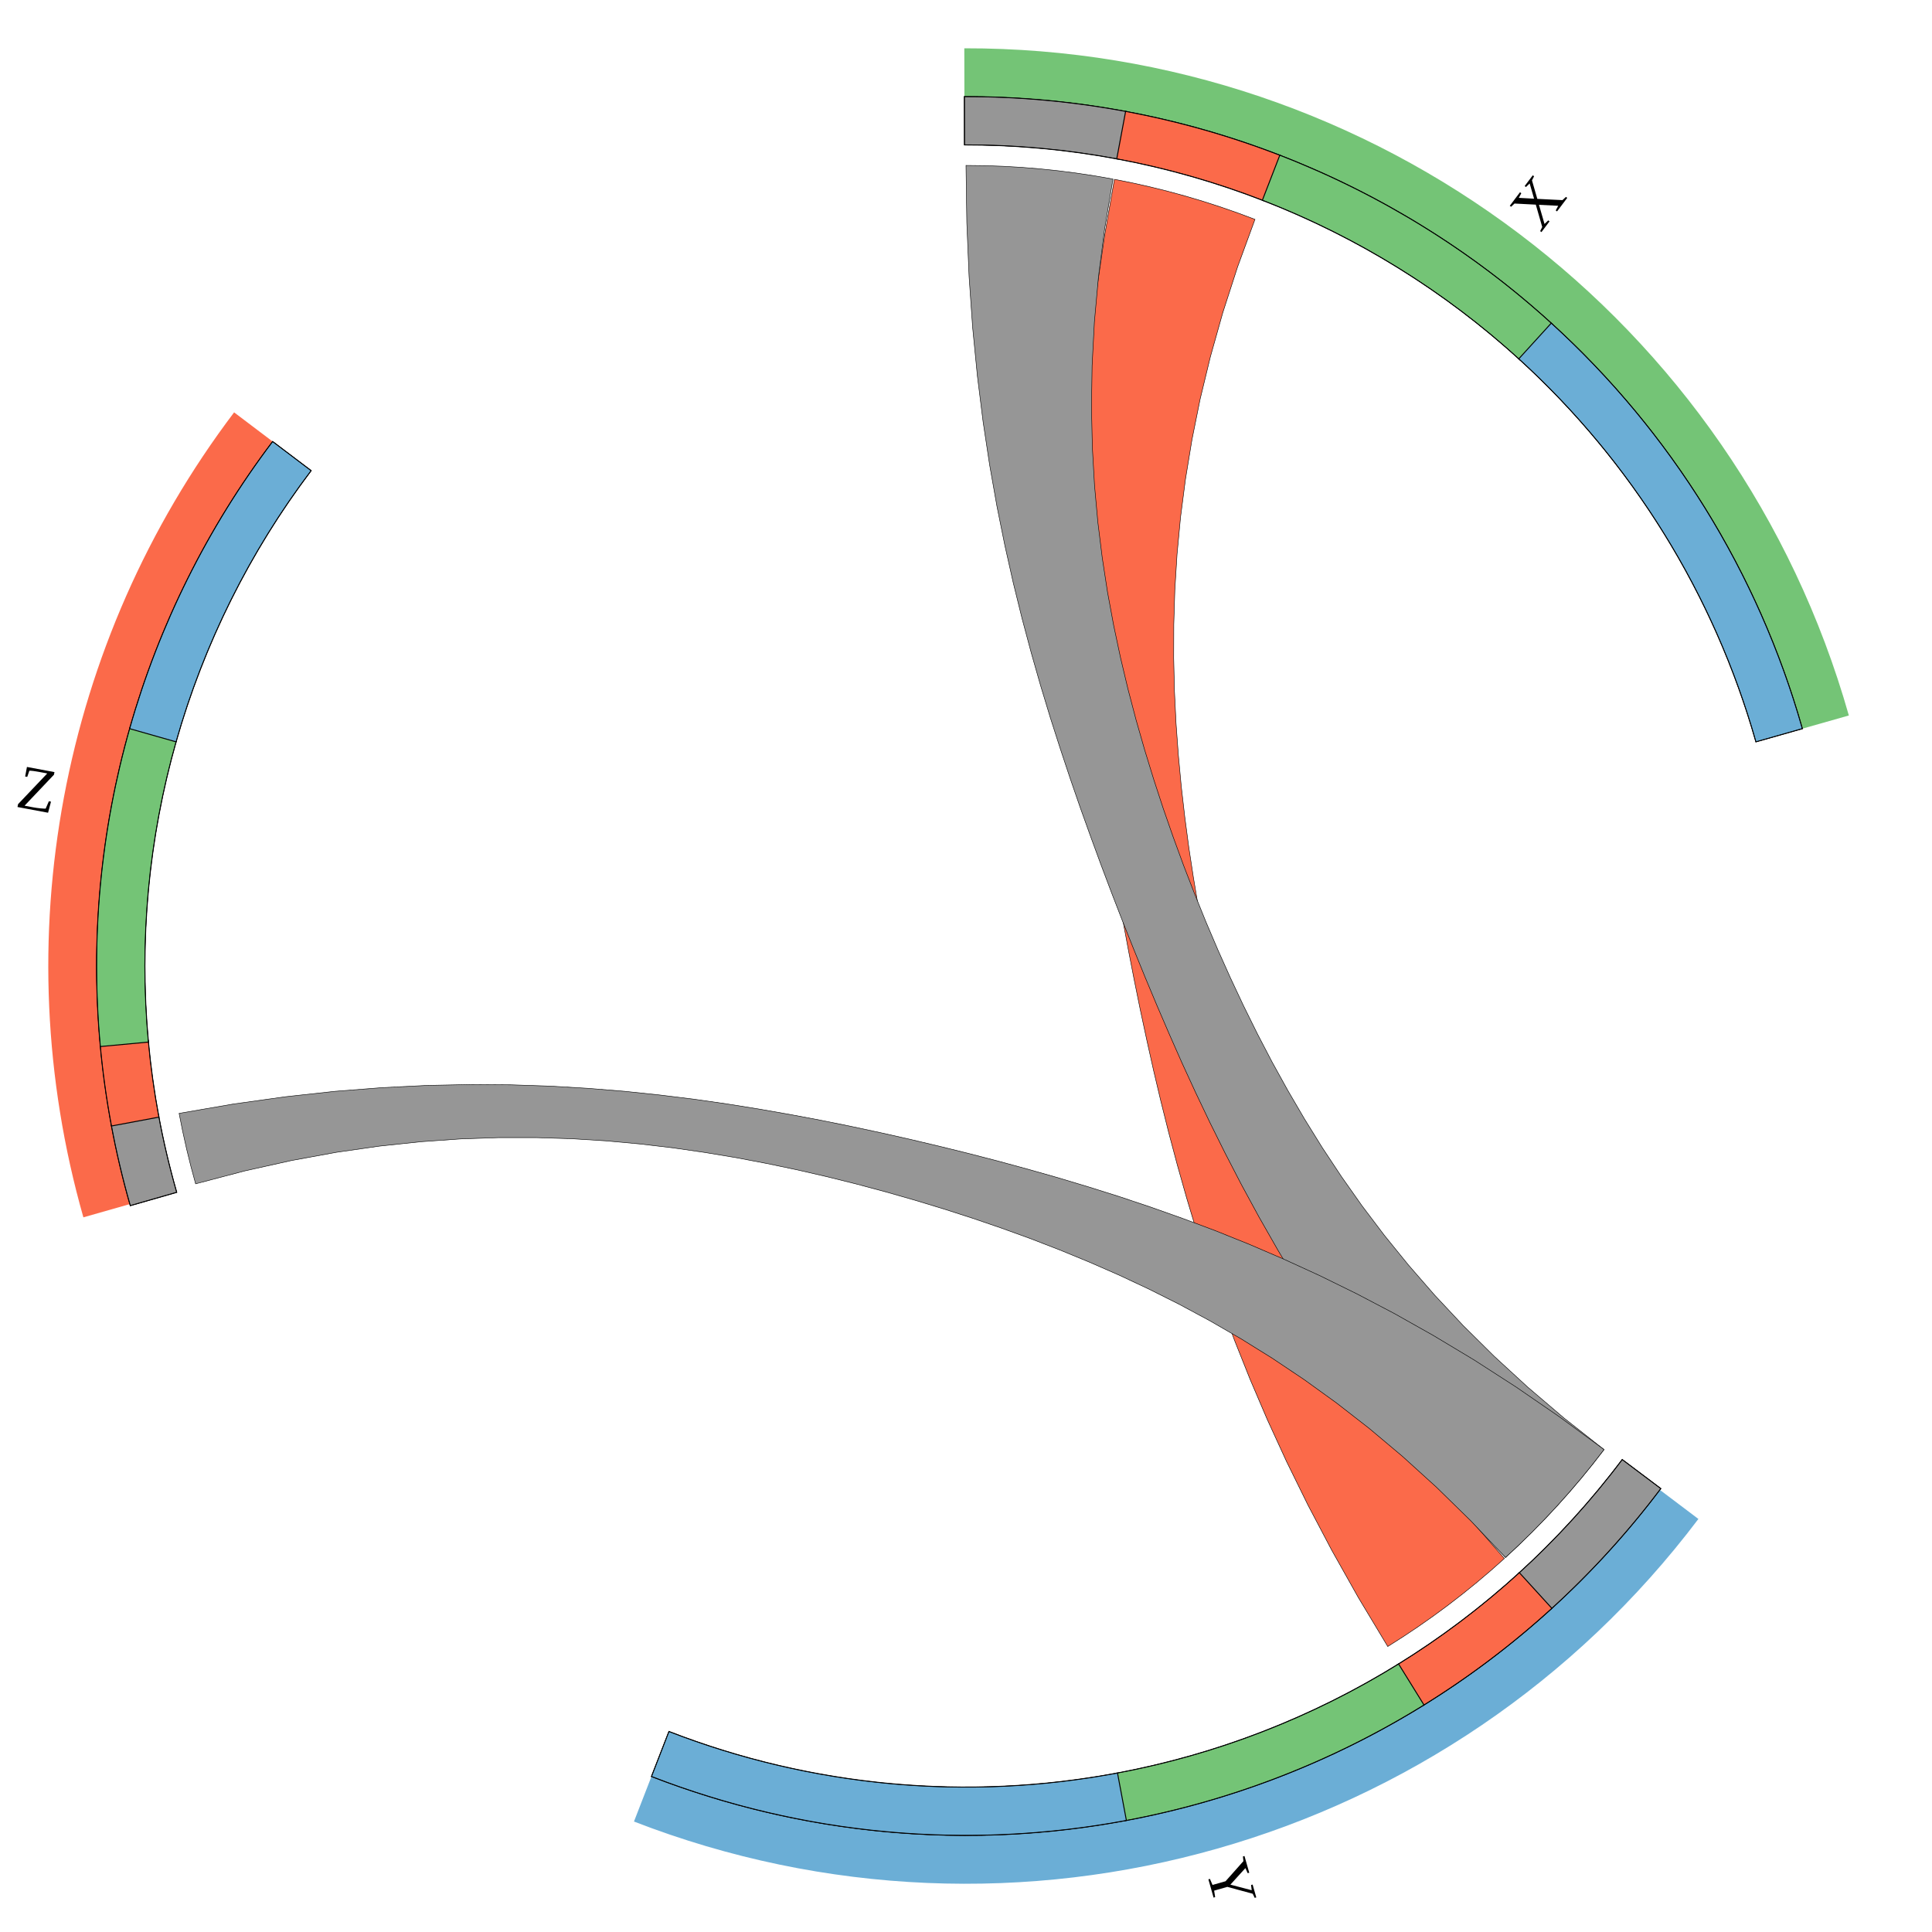
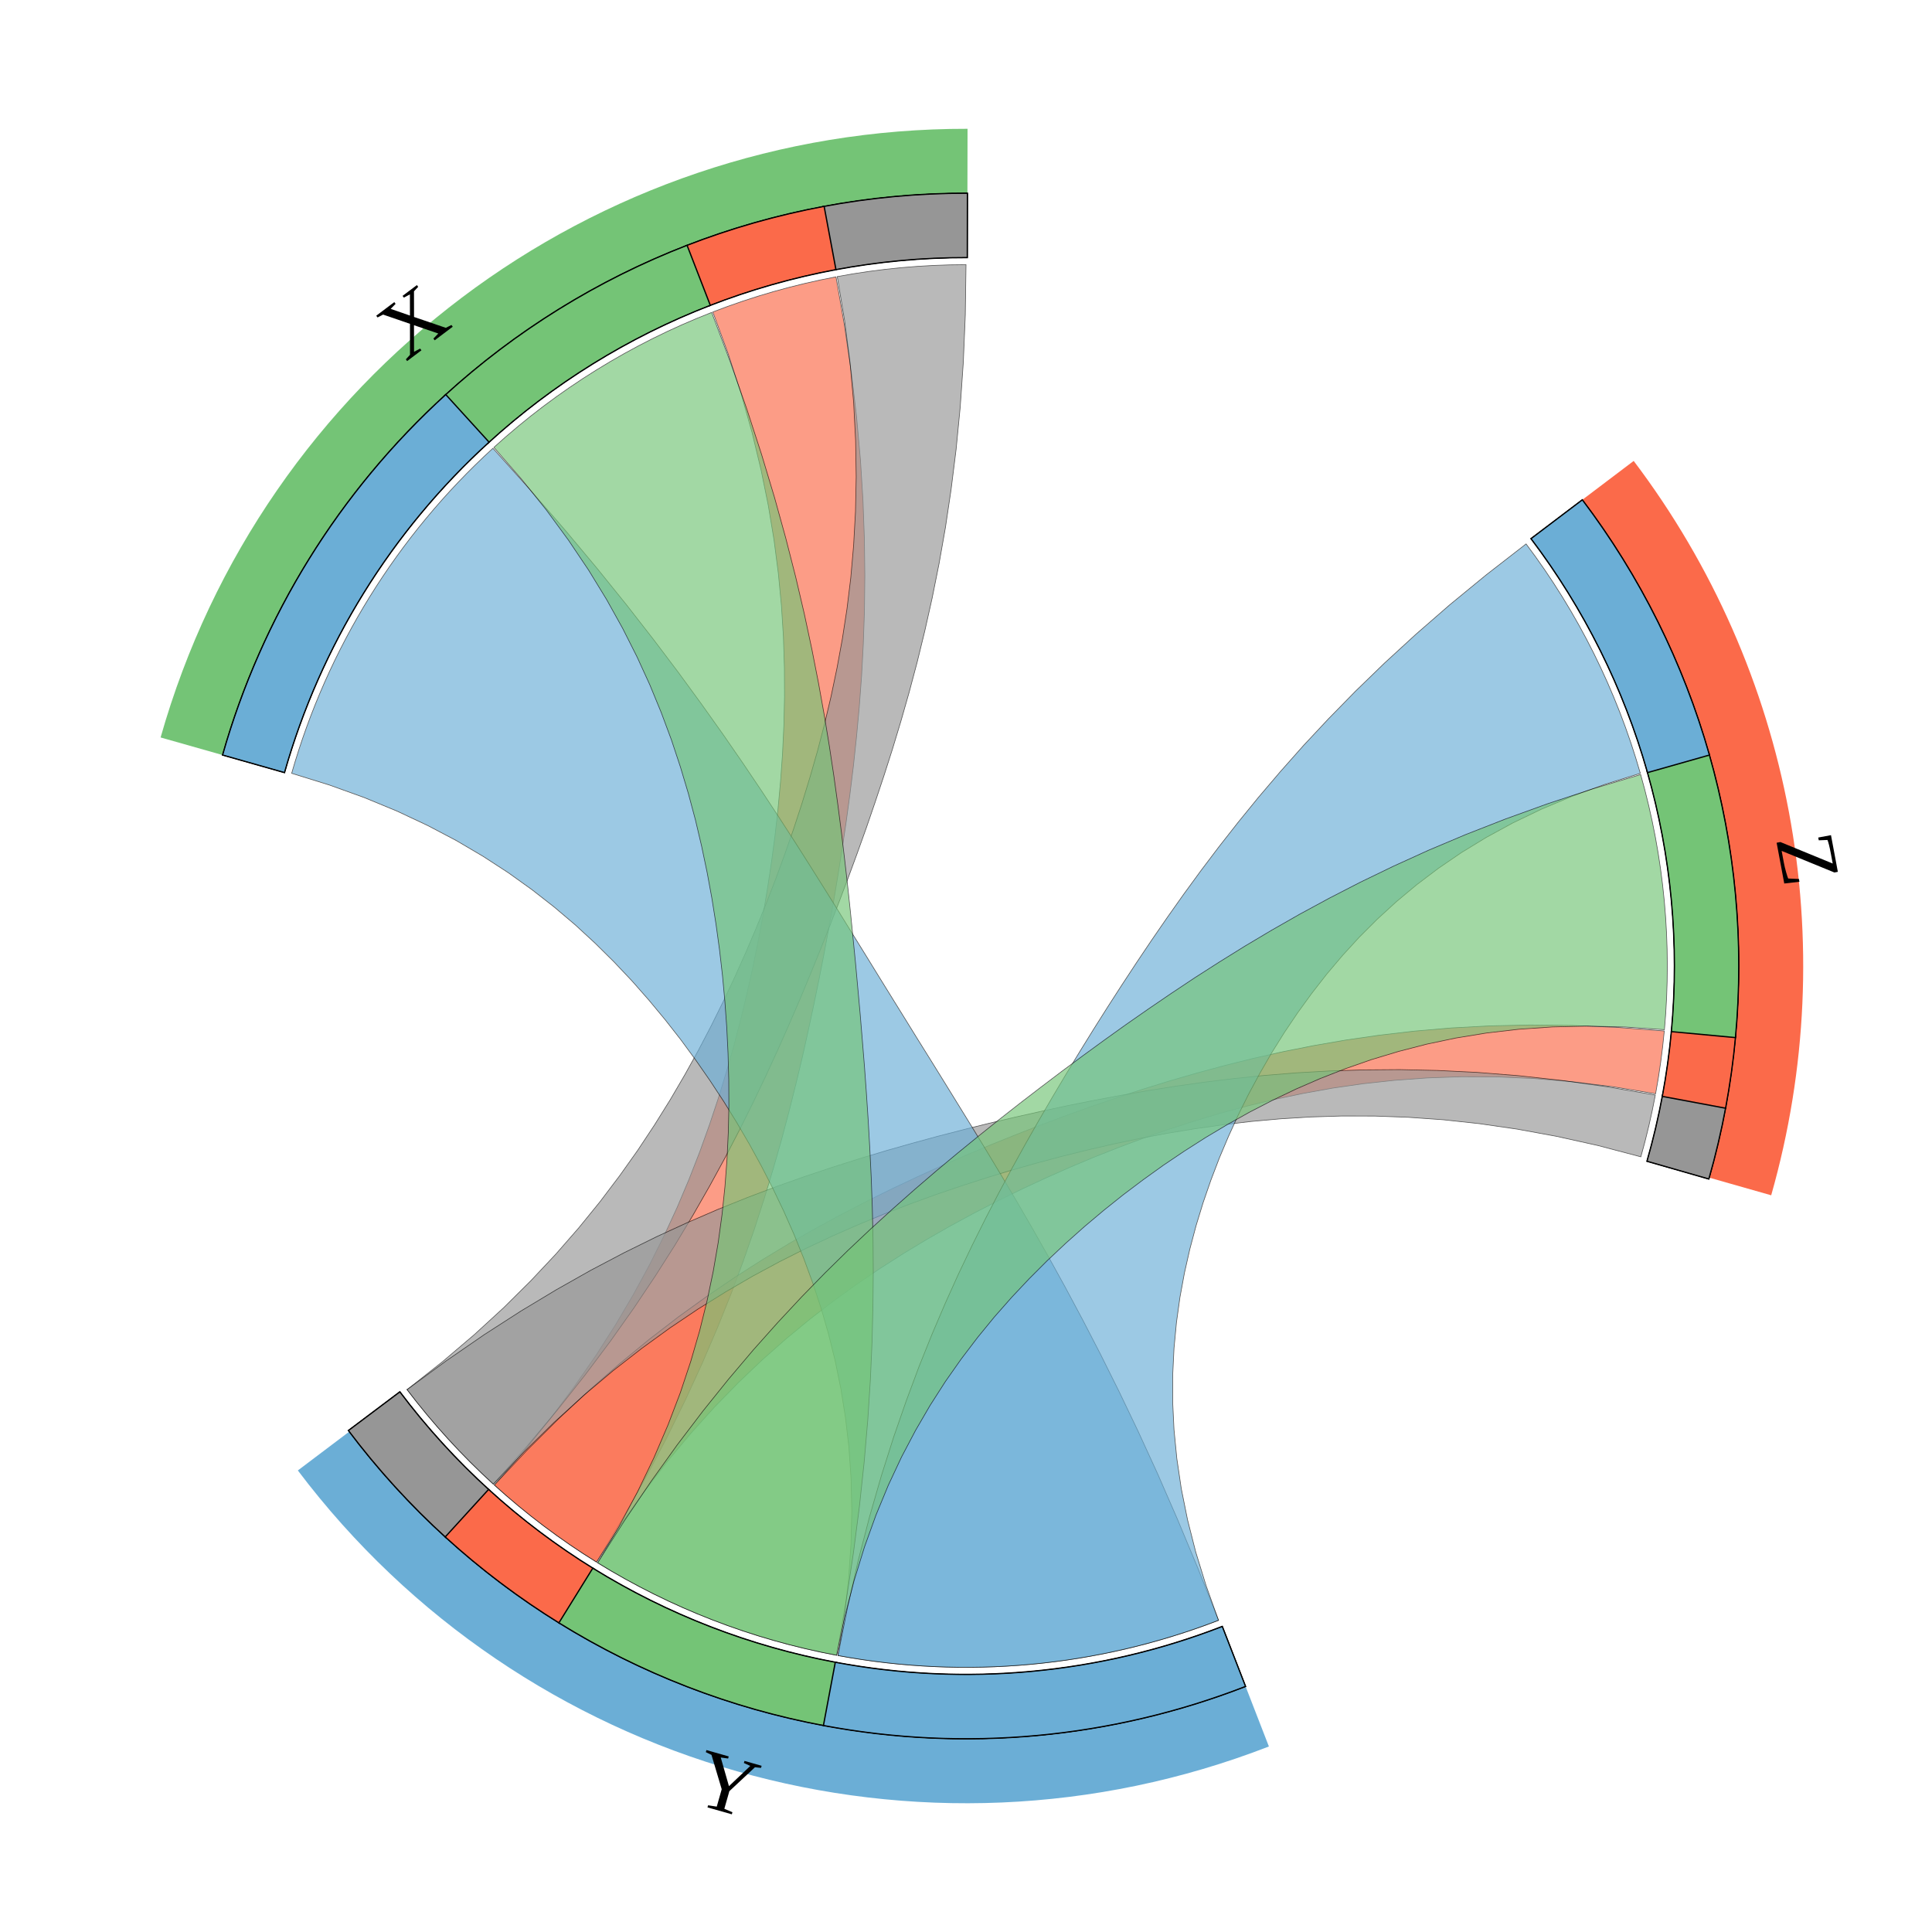
- <svg xmlns="http://www.w3.org/2000/svg" width="4000px" height="4000px" version="1.1">
+ <svg xmlns="http://www.w3.org/2000/svg" width="3000px" height="3000px" version="1.1">
  <g id="ideograms">
    <g id="highlight0">
-       <path d="M 1996.677,200.003 A1800.000,1800.000 0.000 0,1 3731.633,1508.629 L 3827.835,1481.331 A1900.000,1900.000 0.000 0,0 1996.492,100.003 Z " style="stroke: none;   fill: rgb(116,196,118); " />
+       <path d="M 345.578,1172.419 A1200.000,1200.000 0.000 0,1 1502.216,300.002 L 1502.400,200.002 A1300.000,1300.000 0.000 0,0 249.376,1145.121 Z " style="stroke: none;   fill: rgb(116,196,118); " />
    </g>
-     <path d="M 1996.861,300.003 A1700.000,1700.000 0.000 0,1 3635.432,1535.927 L 3731.633,1508.629 A1800.000,1800.000 0.000 0,0 1996.677,200.003 Z " style="stroke-width: 1.0; stroke: rgb(0,0,0);  fill: rgb(253,141,60); " />
-     <path d="M 1996.861,300.003 A1700.000,1700.000 0.000 0,1 2315.187,329.474 L 2333.727,231.208 A1800.000,1800.000 0.000 0,0 1996.677,200.003 Z " style="stroke-width: 2.0; stroke: rgb(0,0,0);  fill: rgb(150,150,150); " />
-     <path d="M 2312.102,328.895 A1700.000,1700.000 0.000 0,1 2616.520,415.733 L 2652.786,322.541 A1800.000,1800.000 0.000 0,0 2330.461,230.595 Z " style="stroke-width: 2.0; stroke: rgb(0,0,0);  fill: rgb(251,106,74); " />
-     <path d="M 2613.594,414.597 A1700.000,1700.000 0.000 0,1 3146.783,745.054 L 3214.241,671.234 A1800.000,1800.000 0.000 0,0 2649.688,321.338 Z " style="stroke-width: 2.0; stroke: rgb(0,0,0);  fill: rgb(116,196,118); " />
-     <path d="M 3144.464,742.939 A1700.000,1700.000 0.000 0,1 3635.432,1535.927 L 3731.633,1508.629 A1800.000,1800.000 0.000 0,0 3211.785,668.994 Z " style="stroke-width: 2.0; stroke: rgb(0,0,0);  fill: rgb(107,174,214); " />
+     <path d="M 441.780,1199.718 A1100.000,1100.000 0.000 0,1 1502.031,400.002 L 1502.216,300.002 A1200.000,1200.000 0.000 0,0 345.578,1172.419 Z " style="stroke-width: 1.0; stroke: rgb(0,0,0);  fill: rgb(253,141,60); " />
+     <text x="704.9" y="505.9" style="fill: rgb(0,0,0); font-size: 130.0px; text-anchor: end" transform="rotate(-37.0,704.9,505.9)">X</text>
+     <path d="M 1296.056,419.071 A1100.000,1100.000 0.000 0,1 1502.031,400.002 L 1502.216,300.002 A1200.000,1200.000 0.000 0,0 1277.515,320.805 Z " style="stroke-width: 2.0; stroke: rgb(0,0,0);  fill: rgb(150,150,150); " />
+     <path d="M 1101.075,474.886 A1100.000,1100.000 0.000 0,1 1298.052,418.697 L 1279.693,320.396 A1200.000,1200.000 0.000 0,0 1064.809,381.694 Z " style="stroke-width: 2.0; stroke: rgb(0,0,0);  fill: rgb(251,106,74); " />
+     <path d="M 757.964,687.976 A1100.000,1100.000 0.000 0,1 1102.968,474.151 L 1066.875,380.892 A1200.000,1200.000 0.000 0,0 690.506,614.156 Z " style="stroke-width: 2.0; stroke: rgb(0,0,0);  fill: rgb(116,196,118); " />
+     <path d="M 441.780,1199.718 A1100.000,1100.000 0.000 0,1 759.465,686.607 L 692.143,612.663 A1200.000,1200.000 0.000 0,0 345.578,1172.419 Z " style="stroke-width: 2.0; stroke: rgb(0,0,0);  fill: rgb(107,174,214); " />
    <g id="highlight0">
</g>
-     <path d="M 1996.861,300.003 A1700.000,1700.000 0.000 0,1 3635.432,1535.927 L 3731.633,1508.629 A1800.000,1800.000 0.000 0,0 1996.677,200.003 Z " style="stroke-width: 1.0; stroke: rgb(0,0,0);  fill: none; " />
+     <path d="M 441.780,1199.718 A1100.000,1100.000 0.000 0,1 1502.031,400.002 L 1502.216,300.002 A1200.000,1200.000 0.000 0,0 345.578,1172.419 Z " style="stroke-width: 1.0; stroke: rgb(0,0,0);  fill: none; " />
    <g id="highlight0">
-       <path d="M 3436.549,3084.586 A1800.000,1800.000 0.000 0,1 1348.762,3678.061 L 1312.583,3771.287 A1900.000,1900.000 0.000 0,0 3516.357,3144.841 Z " style="stroke: none;   fill: rgb(107,174,214); " />
+       <path d="M 1934.158,2618.708 A1200.000,1200.000 0.000 0,1 542.301,2223.058 L 462.493,2283.312 A1300.000,1300.000 0.000 0,0 1970.338,2711.933 Z " style="stroke: none;   fill: rgb(107,174,214); " />
    </g>
-     <path d="M 3358.630,3021.825 A1700.000,1700.000 0.000 0,1 1384.942,3584.836 L 1348.762,3678.061 A1800.000,1800.000 0.000 0,0 3438.549,3081.932 Z " style="stroke-width: 1.0; stroke: rgb(0,0,0);  fill: rgb(251,106,74); " />
-     <path d="M 3358.630,3021.825 A1700.000,1700.000 0.000 0,1 3143.303,3258.117 L 3210.556,3332.124 A1800.000,1800.000 0.000 0,0 3438.549,3081.932 Z " style="stroke-width: 2.0; stroke: rgb(0,0,0);  fill: rgb(150,150,150); " />
-     <path d="M 3145.624,3256.004 A1700.000,1700.000 0.000 0,1 2892.893,3446.631 L 2945.416,3531.727 A1800.000,1800.000 0.000 0,0 3213.013,3329.887 Z " style="stroke-width: 2.0; stroke: rgb(0,0,0);  fill: rgb(251,106,74); " />
-     <path d="M 2895.563,3444.980 A1700.000,1700.000 0.000 0,1 2310.559,3671.393 L 2328.827,3769.710 A1800.000,1800.000 0.000 0,0 2948.243,3529.979 Z " style="stroke-width: 2.0; stroke: rgb(0,0,0);  fill: rgb(116,196,118); " />
-     <path d="M 2313.645,3670.816 A1700.000,1700.000 0.000 0,1 1384.942,3584.836 L 1348.762,3678.061 A1800.000,1800.000 0.000 0,0 2332.094,3769.100 Z " style="stroke-width: 2.0; stroke: rgb(0,0,0);  fill: rgb(107,174,214); " />
+     <path d="M 1897.978,2525.482 A1100.000,1100.000 0.000 0,1 620.887,2161.181 L 540.967,2221.288 A1200.000,1200.000 0.000 0,0 1934.158,2618.708 Z " style="stroke-width: 1.0; stroke: rgb(0,0,0);  fill: rgb(251,106,74); " />
+     <text x="1162.5" y="2824.7" style="fill: rgb(0,0,0); font-size: 130.0px; text-anchor: end" transform="rotate(375.9,1162.5,2824.7)">Y</text>
+     <path d="M 760.216,2314.076 A1100.000,1100.000 0.000 0,1 620.887,2161.181 L 540.967,2221.288 A1200.000,1200.000 0.000 0,0 692.963,2388.083 Z " style="stroke-width: 2.0; stroke: rgb(0,0,0);  fill: rgb(150,150,150); " />
+     <path d="M 922.246,2436.056 A1100.000,1100.000 0.000 0,1 758.714,2312.709 L 691.324,2386.591 A1200.000,1200.000 0.000 0,0 869.723,2521.151 Z " style="stroke-width: 2.0; stroke: rgb(0,0,0);  fill: rgb(251,106,74); " />
+     <path d="M 1299.050,2581.489 A1100.000,1100.000 0.000 0,1 920.518,2434.987 L 867.838,2519.986 A1200.000,1200.000 0.000 0,0 1280.782,2679.807 Z " style="stroke-width: 2.0; stroke: rgb(0,0,0);  fill: rgb(116,196,118); " />
+     <path d="M 1897.978,2525.482 A1100.000,1100.000 0.000 0,1 1297.054,2581.116 L 1278.604,2679.400 A1200.000,1200.000 0.000 0,0 1934.158,2618.708 Z " style="stroke-width: 2.0; stroke: rgb(0,0,0);  fill: rgb(107,174,214); " />
    <g id="highlight0">
</g>
-     <path d="M 3358.630,3021.825 A1700.000,1700.000 0.000 0,1 1384.942,3584.836 L 1348.762,3678.061 A1800.000,1800.000 0.000 0,0 3438.549,3081.932 Z " style="stroke-width: 1.0; stroke: rgb(0,0,0);  fill: none; " />
+     <path d="M 1897.978,2525.482 A1100.000,1100.000 0.000 0,1 620.887,2161.181 L 540.967,2221.288 A1200.000,1200.000 0.000 0,0 1934.158,2618.708 Z " style="stroke-width: 1.0; stroke: rgb(0,0,0);  fill: none; " />
    <g id="highlight0">
-       <path d="M 268.821,2492.969 A1800.000,1800.000 0.000 0,1 564.453,914.088 L 484.700,853.759 A1900.000,1900.000 0.000 0,0 172.644,2520.357 Z " style="stroke: none;   fill: rgb(251,106,74); " />
+       <path d="M 2457.031,776.059 A1200.000,1200.000 0.000 0,1 2654.119,1828.646 L 2750.296,1856.033 A1300.000,1300.000 0.000 0,0 2536.784,715.730 Z " style="stroke: none;   fill: rgb(251,106,74); " />
    </g>
-     <path d="M 365.860,2468.600 A1700.000,1700.000 0.000 0,1 644.206,974.416 L 564.453,914.088 A1800.000,1800.000 0.000 0,0 269.734,2496.165 Z " style="stroke-width: 1.0; stroke: rgb(0,0,0);  fill: rgb(107,174,214); " />
-     <path d="M 365.860,2468.600 A1700.000,1700.000 0.000 0,1 328.464,2309.788 L 230.139,2328.010 A1800.000,1800.000 0.000 0,0 269.734,2496.165 Z " style="stroke-width: 2.0; stroke: rgb(0,0,0);  fill: rgb(150,150,150); " />
-     <path d="M 329.039,2312.873 A1700.000,1700.000 0.000 0,1 307.024,2154.374 L 207.437,2163.455 A1800.000,1800.000 0.000 0,0 230.747,2331.278 Z " style="stroke-width: 2.0; stroke: rgb(0,0,0);  fill: rgb(251,106,74); " />
-     <path d="M 307.312,2157.500 A1700.000,1700.000 0.000 0,1 365.428,1532.909 L 269.277,1505.433 A1800.000,1800.000 0.000 0,0 207.742,2166.764 Z " style="stroke-width: 2.0; stroke: rgb(0,0,0);  fill: rgb(116,196,118); " />
-     <path d="M 364.568,1535.927 A1700.000,1700.000 0.000 0,1 644.206,974.416 L 564.453,914.088 A1800.000,1800.000 0.000 0,0 268.367,1508.629 Z " style="stroke-width: 2.0; stroke: rgb(0,0,0);  fill: rgb(107,174,214); " />
+     <path d="M 2377.279,836.387 A1100.000,1100.000 0.000 0,1 2557.385,1803.212 L 2653.511,1830.777 A1200.000,1200.000 0.000 0,0 2457.031,776.059 Z " style="stroke-width: 1.0; stroke: rgb(0,0,0);  fill: rgb(107,174,214); " />
+     <text x="2757.6" y="1302.5" style="fill: rgb(0,0,0); font-size: 130.0px; text-anchor: start" transform="rotate(439.4,2757.6,1302.5)">Z</text>
+     <path d="M 2581.582,1700.451 A1100.000,1100.000 0.000 0,1 2557.385,1803.212 L 2653.511,1830.777 A1200.000,1200.000 0.000 0,0 2679.908,1718.674 Z " style="stroke-width: 2.0; stroke: rgb(0,0,0);  fill: rgb(150,150,150); " />
+     <path d="M 2595.455,1599.889 A1100.000,1100.000 0.000 0,1 2581.210,1702.447 L 2679.502,1720.852 A1200.000,1200.000 0.000 0,0 2695.042,1608.970 Z " style="stroke-width: 2.0; stroke: rgb(0,0,0);  fill: rgb(251,106,74); " />
+     <path d="M 2557.664,1197.764 A1100.000,1100.000 0.000 0,1 2595.269,1601.912 L 2694.839,1611.176 A1200.000,1200.000 0.000 0,0 2653.816,1170.288 Z " style="stroke-width: 2.0; stroke: rgb(0,0,0);  fill: rgb(116,196,118); " />
+     <path d="M 2377.279,836.387 A1100.000,1100.000 0.000 0,1 2558.220,1199.718 L 2654.422,1172.419 A1200.000,1200.000 0.000 0,0 2457.031,776.059 Z " style="stroke-width: 2.0; stroke: rgb(0,0,0);  fill: rgb(107,174,214); " />
    <g id="highlight0">
</g>
-     <path d="M 365.860,2468.600 A1700.000,1700.000 0.000 0,1 644.206,974.416 L 564.453,914.088 A1800.000,1800.000 0.000 0,0 269.734,2496.165 Z " style="stroke-width: 1.0; stroke: rgb(0,0,0);  fill: none; " />
+     <path d="M 2377.279,836.387 A1100.000,1100.000 0.000 0,1 2557.385,1803.212 L 2653.511,1830.777 A1200.000,1200.000 0.000 0,0 2457.031,776.059 Z " style="stroke-width: 1.0; stroke: rgb(0,0,0);  fill: none; " />
  </g>
  <g id="segdup2">
-     <path d="M 2307.307,371.237 A 1657.500,1657.500 0.00 0,1 2598.3,454.2 L 2598.3,454.2 2562.2,552.8 2531.6,647.5 2506.0,738.5 2484.8,826.1 2467.8,910.5 2454.4,992.0 2444.2,1070.7 2437.0,1147.0 2432.4,1220.9 2430.2,1292.8 2430.0,1362.9 2431.6,1431.2 2434.9,1498.1 2439.7,1563.7 2445.7,1628.2 2453.0,1691.7 2461.3,1754.5 2470.8,1816.7 2481.2,1878.5 2492.7,1940.1 2505.2,2001.5 2518.8,2062.9 2533.6,2124.5 2549.7,2186.4 2567.3,2248.7 2586.5,2311.6 2607.5,2375.2 2630.6,2439.6 2656.0,2504.8 2683.9,2571.1 2714.9,2638.4 2749.0,2707.0 2786.8,2776.8 2828.7,2848.0 2875.0,2920.6 2926.3,2994.7 2983.0,3070.4 3045.6,3147.7 3114.7,3226.7  A 1657.500,1657.500 0.00 0,1 2873.2,3408.9 L 2873.2,3408.9 2812.2,3307.4 2757.4,3209.9 2708.0,3116.1 2663.7,3026.0 2623.9,2939.3 2588.2,2855.8 2556.1,2775.4 2527.3,2697.8 2501.4,2622.8 2477.9,2550.3 2456.7,2479.9 2437.4,2411.5 2419.7,2344.9 2403.4,2279.8 2388.3,2216.0 2374.3,2153.3 2361.0,2091.4 2348.5,2030.0 2336.6,1968.9 2325.2,1907.8 2314.3,1846.6 2303.9,1784.8 2294.0,1722.2 2284.5,1658.6 2275.6,1593.7 2267.3,1527.1 2259.9,1458.6 2253.3,1387.8 2247.7,1314.6 2243.5,1238.4 2240.7,1159.1 2239.6,1076.4 2240.6,989.8 2243.8,899.0 2249.7,803.8 2258.6,703.8 2270.9,598.6 2287.0,487.8 2307.3,371.2  Z" style="stroke-width: 1.0;  stroke: rgb(0,0,0); fill: rgb(251,106,74);" />
+     <path d="M 1298.095,429.881 A 1089.000,1089.000 0.00 0,0 1106.9,484.4 L 1106.9,484.4 1130.7,549.3 1150.9,611.7 1167.8,671.6 1181.7,729.2 1193.0,784.7 1201.9,838.3 1208.6,890.1 1213.4,940.2 1216.5,988.8 1218.0,1036.1 1218.2,1082.0 1217.2,1126.9 1215.1,1170.8 1212.0,1213.9 1208.1,1256.2 1203.4,1297.9 1197.9,1339.1 1191.7,1379.9 1184.9,1420.4 1177.4,1460.8 1169.2,1501.0 1160.2,1541.3 1150.5,1581.7 1139.9,1622.3 1128.3,1663.2 1115.7,1704.5 1101.8,1746.2 1086.6,1788.5 1069.9,1831.3 1051.5,1874.8 1031.1,1919.0 1008.6,1964.1 983.6,2010.0 956.1,2056.7 925.5,2104.5 891.7,2153.2 854.4,2203.0 813.1,2253.9 767.6,2305.9  A 1089.000,1089.000 0.00 0,0 926.3,2425.6 L 926.3,2425.6 966.4,2358.8 1002.6,2294.7 1035.1,2233.0 1064.3,2173.7 1090.5,2116.7 1114.0,2061.8 1135.2,2009.0 1154.2,1958.0 1171.3,1908.7 1186.7,1861.1 1200.7,1814.9 1213.5,1770.0 1225.1,1726.3 1235.8,1683.6 1245.8,1641.8 1255.0,1600.6 1263.7,1560.0 1272.0,1519.7 1279.8,1479.7 1287.2,1439.7 1294.4,1399.5 1301.2,1359.0 1307.7,1317.9 1313.9,1276.2 1319.7,1233.6 1325.1,1189.9 1329.9,1144.9 1334.2,1098.5 1337.8,1050.3 1340.5,1000.3 1342.3,948.2 1342.9,893.8 1342.2,836.9 1340.0,777.2 1336.1,714.6 1330.2,648.8 1322.1,579.5 1311.5,506.7 1298.1,429.9  Z" style="stroke-width: 1.0;  stroke: rgb(0,0,0); fill: rgb(251,106,74); opacity: 0.667;" />
+     <path d="M 767.614,2305.935 A 1089.000,1089.000 0.00 0,0 926.3,2425.6 L 926.3,2425.6 962.7,2369.4 999.4,2317.5 1036.1,2269.5 1073.0,2225.3 1109.9,2184.4 1146.8,2146.6 1183.7,2111.5 1220.5,2079.0 1257.2,2048.7 1293.9,2020.5 1330.5,1994.1 1367.1,1969.3 1403.6,1946.0 1440.1,1924.0 1476.5,1903.2 1513.1,1883.4 1549.7,1864.6 1586.4,1846.6 1623.4,1829.4 1660.6,1812.9 1698.2,1797.1 1736.3,1782.0 1774.8,1767.6 1814.0,1753.9 1854.0,1741.0 1894.8,1728.8 1936.6,1717.4 1979.5,1707.1 2023.7,1697.8 2069.3,1689.6 2116.4,1682.8 2165.2,1677.5 2216.0,1673.8 2268.8,1671.9 2323.9,1672.1 2381.4,1674.7 2441.6,1679.7 2504.6,1687.5 2570.8,1698.4  A 1089.000,1089.000 0.00 0,0 2584.3,1600.9 L 2584.3,1600.9 2511.1,1595.3 2441.7,1592.3 2375.8,1591.6 2313.1,1593.0 2253.5,1596.2 2196.6,1601.1 2142.3,1607.4 2090.3,1614.9 2040.5,1623.5 1992.6,1633.0 1946.4,1643.4 1901.8,1654.5 1858.5,1666.2 1816.4,1678.4 1775.2,1691.1 1735.0,1704.3 1695.4,1717.8 1656.3,1731.8 1617.7,1746.3 1579.3,1761.2 1541.0,1776.6 1502.7,1792.6 1464.3,1809.3 1425.7,1826.8 1386.8,1845.1 1347.5,1864.5 1307.6,1885.1 1267.2,1907.0 1226.1,1930.5 1184.3,1955.8 1141.7,1983.0 1098.3,2012.5 1053.9,2044.5 1008.7,2079.3 962.5,2117.2 915.3,2158.4 867.1,2203.4 817.9,2252.4 767.6,2305.9  Z" style="stroke-width: 1.0;  stroke: rgb(0,0,0); fill: rgb(251,106,74); opacity: 0.667;" />
  </g>
  <g id="segdup1">
-     <path d="M 2000.000,342.500 A 1657.500,1657.500 0.00 0,1 2304.3,370.7 L 2304.3,370.7 2287.0,474.2 2274.3,572.9 2265.8,667.0 2261.1,757.0 2259.8,843.1 2261.6,925.7 2266.1,1005.0 2273.0,1081.2 2282.1,1154.8 2293.0,1225.9 2305.7,1294.7 2319.9,1361.6 2335.4,1426.8 2352.1,1490.4 2369.9,1552.6 2388.7,1613.8 2408.4,1674.0 2429.1,1733.4 2450.7,1792.3 2473.3,1850.6 2496.8,1908.7 2521.5,1966.6 2547.4,2024.4 2574.6,2082.3 2603.3,2140.4 2633.7,2198.7 2666.1,2257.3 2700.6,2316.3 2737.5,2375.8 2777.2,2435.8 2819.9,2496.4 2866.1,2557.5 2916.1,2619.1 2970.3,2681.4 3029.2,2744.3 3093.2,2807.7 3162.8,2871.7 3238.5,2936.2 3321.0,3001.2  A 1657.500,1657.500 0.00 0,1 3117.0,3224.6 L 3117.0,3224.6 3038.4,3136.0 2966.5,3050.2 2900.8,2967.1 2840.6,2886.6 2785.5,2808.6 2735.1,2733.1 2688.7,2659.9 2646.1,2588.9 2606.8,2520.0 2570.4,2453.0 2536.6,2387.7 2505.0,2324.1 2475.3,2261.8 2447.3,2200.9 2420.8,2140.9 2395.4,2081.9 2370.9,2023.4 2347.3,1965.4 2324.3,1907.6 2301.9,1849.7 2279.9,1791.5 2258.3,1732.7 2236.9,1673.1 2215.9,1612.3 2195.2,1550.1 2174.7,1486.2 2154.7,1420.3 2135.2,1352.0 2116.2,1281.0 2097.9,1206.9 2080.5,1129.5 2064.1,1048.3 2049.0,963.0 2035.4,873.2 2023.6,778.5 2013.8,678.5 2006.4,572.8 2001.7,460.9 2000.0,342.5  Z" style="stroke-width: 1.0;  stroke: rgb(0,0,0); fill: rgb(150,150,150);" />
-     <path d="M 3320.976,3001.164 A 1657.500,1657.500 0.00 0,1 3117.0,3224.6 L 3117.0,3224.6 3044.8,3148.4 2973.7,3078.8 2903.7,3015.3 2834.7,2957.3 2766.7,2904.4 2699.8,2856.1 2633.8,2811.9 2568.8,2771.5 2504.6,2734.4 2441.2,2700.3 2378.6,2668.9 2316.7,2639.9 2255.4,2613.1 2194.6,2588.1 2134.2,2564.7 2074.0,2542.9 2014.1,2522.4 1954.2,2503.1 1894.2,2484.9 1834.0,2467.7 1773.5,2451.5 1712.4,2436.3 1650.7,2422.1 1588.1,2409.0 1524.5,2396.9 1459.6,2386.1 1393.3,2376.5 1325.4,2368.5 1255.7,2362.1 1183.9,2357.6 1109.8,2355.3 1033.2,2355.3 953.9,2358.0 871.5,2363.8 785.9,2372.9 696.7,2385.7 603.7,2402.7 506.6,2424.3 405.0,2451.0  A 1657.500,1657.500 0.00 0,1 370.8,2305.1 L 370.8,2305.1 484.0,2285.6 591.7,2270.6 694.1,2259.4 791.7,2251.8 884.7,2247.2 973.5,2245.4 1058.4,2246.0 1139.8,2248.7 1217.8,2253.3 1293.0,2259.4 1365.4,2267.0 1435.6,2275.6 1503.6,2285.3 1569.8,2295.9 1634.5,2307.2 1698.0,2319.1 1760.4,2331.7 1822.1,2344.9 1883.2,2358.6 1944.1,2373.0 2005.0,2388.0 2066.1,2403.8 2127.5,2420.5 2189.6,2438.1 2252.6,2457.0 2316.5,2477.1 2381.7,2498.9 2448.3,2522.5 2516.5,2548.1 2586.4,2576.2 2658.3,2607.1 2732.3,2641.0 2808.5,2678.4 2887.2,2719.7 2968.3,2765.4 3052.2,2815.8 3138.8,2871.6 3228.4,2933.2 3321.0,3001.2  Z" style="stroke-width: 1.0;  stroke: rgb(0,0,0); fill: rgb(150,150,150);" />
+     <path d="M 1500.000,411.000 A 1089.000,1089.000 0.00 0,0 1300.1,429.5 L 1300.1,429.5 1311.5,497.7 1319.9,562.7 1325.5,624.6 1328.6,683.9 1329.5,740.5 1328.4,794.8 1325.5,847.0 1321.1,897.1 1315.2,945.5 1308.0,992.2 1299.7,1037.4 1290.5,1081.3 1280.4,1124.1 1269.5,1165.9 1257.8,1206.7 1245.5,1246.9 1232.6,1286.4 1219.0,1325.3 1204.9,1363.9 1190.1,1402.2 1174.6,1440.3 1158.4,1478.3 1141.4,1516.2 1123.5,1554.2 1104.7,1592.2 1084.7,1630.5 1063.4,1668.9 1040.7,1707.7 1016.4,1746.7 990.3,1786.1 962.1,1825.8 931.7,1866.0 898.8,1906.5 863.1,1947.4 824.3,1988.7 782.2,2030.5 736.3,2072.6 686.4,2115.0 632.1,2157.8  A 1089.000,1089.000 0.00 0,0 766.1,2304.6 L 766.1,2304.6 817.9,2246.2 865.2,2189.8 908.5,2135.1 948.1,2082.2 984.4,2030.9 1017.6,1981.3 1048.2,1933.2 1076.2,1886.6 1102.1,1841.3 1126.1,1797.3 1148.3,1754.5 1169.1,1712.7 1188.6,1671.9 1207.0,1631.9 1224.5,1592.6 1241.2,1553.9 1257.2,1515.5 1272.7,1477.5 1287.8,1439.6 1302.5,1401.6 1316.9,1363.5 1331.1,1324.9 1345.1,1285.8 1358.8,1245.9 1372.4,1205.1 1385.8,1163.2 1398.9,1119.9 1411.7,1075.0 1424.1,1028.4 1436.0,979.7 1447.4,928.8 1458.1,875.5 1468.0,819.4 1476.8,760.3 1484.6,698.0 1491.0,632.2 1495.8,562.6 1498.9,489.0 1500.0,411.0  Z" style="stroke-width: 1.0;  stroke: rgb(0,0,0); fill: rgb(150,150,150); opacity: 0.667;" />
+     <path d="M 632.101,2157.778 A 1089.000,1089.000 0.00 0,0 766.1,2304.6 L 766.1,2304.6 813.7,2254.4 860.5,2208.5 906.5,2166.7 951.9,2128.5 996.6,2093.7 1040.6,2061.8 1083.9,2032.7 1126.7,2006.1 1168.8,1981.6 1210.4,1959.2 1251.5,1938.5 1292.1,1919.5 1332.4,1901.8 1372.3,1885.3 1411.9,1870.0 1451.3,1855.6 1490.6,1842.2 1529.9,1829.5 1569.2,1817.5 1608.7,1806.3 1648.4,1795.7 1688.5,1785.7 1729.0,1776.4 1770.1,1767.8 1811.8,1759.9 1854.4,1752.9 1897.9,1746.7 1942.5,1741.4 1988.3,1737.3 2035.5,1734.4 2084.1,1732.9 2134.5,1733.0 2186.7,1734.9 2240.8,1738.7 2297.2,1744.8 2355.9,1753.3 2417.1,1764.5 2481.1,1778.7 2547.9,1796.3  A 1089.000,1089.000 0.00 0,0 2570.4,1700.4 L 2570.4,1700.4 2495.8,1687.6 2425.0,1677.7 2357.6,1670.3 2293.4,1665.2 2232.2,1662.2 2173.8,1660.9 2118.0,1661.3 2064.5,1663.0 2013.2,1665.9 1963.8,1669.9 1916.2,1674.8 1870.2,1680.4 1825.5,1686.7 1782.0,1693.6 1739.6,1701.0 1698.0,1708.8 1657.0,1717.0 1616.6,1725.7 1576.5,1734.7 1536.5,1744.1 1496.6,1754.0 1456.6,1764.3 1416.3,1775.3 1375.5,1786.9 1334.3,1799.3 1292.3,1812.6 1249.5,1826.9 1205.8,1842.4 1161.1,1859.3 1115.1,1877.8 1067.9,1898.2 1019.3,1920.5 969.2,1945.2 917.5,1972.4 864.2,2002.5 809.0,2035.7 752.0,2072.4 693.1,2113.0 632.1,2157.8  Z" style="stroke-width: 1.0;  stroke: rgb(0,0,0); fill: rgb(150,150,150); opacity: 0.667;" />
  </g>
-   <g id="plot0">
-     <g id="plot0-axis">
- </g>
-     <text x="2494.3" y="3864.6" style="fill: rgb(0,0,0); font-size: 130.0px; text-anchor: start" transform="rotate(74.1,2494.3,3864.6)">Y</text>
-     <text x="3189.7" y="482.8" style="fill: rgb(0,0,0); font-size: 130.0px; text-anchor: start" transform="rotate(307.0,3189.7,482.8)">X</text>
-     <text x="108.2" y="1684.3" style="fill: rgb(0,0,0); font-size: 130.0px; text-anchor: end" transform="rotate(10.6,108.2,1684.3)">Z</text>
+   <g id="segdup4">
+     <path d="M 765.384,696.096 A 1089.000,1089.000 0.00 0,0 452.9,1200.8 L 452.9,1200.8 511.3,1218.9 565.7,1238.5 616.5,1259.5 664.0,1281.8 708.5,1305.2 750.1,1329.7 789.2,1355.1 825.9,1381.4 860.5,1408.4 893.2,1436.1 924.0,1464.5 953.3,1493.5 981.2,1523.0 1007.6,1553.0 1032.9,1583.5 1057.1,1614.4 1080.2,1645.9 1102.4,1677.8 1123.7,1710.2 1144.1,1743.2 1163.6,1776.6 1182.3,1810.7 1200.1,1845.4 1217.1,1880.9 1233.1,1917.1 1248.1,1954.2 1262.1,1992.3 1275.0,2031.4 1286.6,2071.7 1296.9,2113.3 1305.7,2156.3 1312.8,2200.9 1318.2,2247.2 1321.5,2295.4 1322.7,2345.6 1321.4,2398.0 1317.6,2452.9 1310.9,2510.4 1301.1,2570.7  A 1089.000,1089.000 0.00 0,0 1892.1,2516.0 L 1892.1,2516.0 1859.9,2434.7 1828.3,2359.0 1797.4,2288.2 1767.1,2222.2 1737.6,2160.6 1708.9,2103.0 1681.0,2049.1 1654.0,1998.6 1627.8,1951.1 1602.5,1906.4 1578.0,1864.2 1554.2,1824.1 1531.2,1785.9 1508.9,1749.3 1487.2,1714.1 1466.1,1679.9 1445.4,1646.5 1425.0,1613.8 1404.9,1581.3 1384.8,1548.9 1364.7,1516.4 1344.5,1483.6 1323.8,1450.2 1302.7,1416.0 1280.8,1380.9 1258.0,1344.6 1234.1,1307.0 1208.8,1267.9 1181.9,1227.1 1153.2,1184.5 1122.4,1139.9 1089.2,1093.2 1053.4,1044.2 1014.6,992.8 972.6,938.9 927.0,882.4 877.5,823.2 823.7,761.1 765.4,696.1  Z" style="stroke-width: 1.0;  stroke: rgb(0,0,0); fill: rgb(107,174,214); opacity: 0.667;" />
+     <path d="M 1301.060,2570.674 A 1089.000,1089.000 0.00 0,0 1892.1,2516.0 L 1892.1,2516.0 1872.7,2461.9 1856.7,2409.9 1844.0,2359.9 1834.3,2311.7 1827.4,2265.1 1823.0,2220.2 1820.9,2176.6 1821.0,2134.4 1823.0,2093.4 1826.8,2053.4 1832.2,2014.5 1839.2,1976.5 1847.6,1939.4 1857.3,1903.0 1868.2,1867.4 1880.3,1832.4 1893.4,1798.1 1907.7,1764.3 1922.9,1731.0 1939.2,1698.3 1956.6,1666.1 1974.9,1634.4 1994.4,1603.2 2015.1,1572.5 2037.0,1542.3 2060.1,1512.7 2084.7,1483.6 2110.8,1455.1 2138.6,1427.3 2168.2,1400.2 2199.7,1373.9 2233.4,1348.4 2269.4,1323.8 2307.9,1300.3 2349.2,1277.8 2393.5,1256.5 2441.1,1236.5 2492.2,1217.9 2547.1,1200.8  A 1089.000,1089.000 0.00 0,0 2369.7,844.6 L 2369.7,844.6 2308.1,892.4 2251.2,939.1 2198.6,984.9 2149.9,1029.6 2104.9,1073.2 2063.1,1115.9 2024.2,1157.5 1988.1,1198.2 1954.3,1237.9 1922.7,1276.7 1892.9,1314.7 1864.8,1351.9 1838.1,1388.5 1812.7,1424.4 1788.3,1459.8 1764.8,1494.8 1742.0,1529.5 1719.7,1564.1 1697.9,1598.6 1676.5,1633.2 1655.3,1668.1 1634.3,1703.4 1613.4,1739.3 1592.5,1776.0 1571.7,1813.6 1550.9,1852.4 1530.1,1892.6 1509.3,1934.3 1488.5,1977.9 1467.9,2023.5 1447.4,2071.4 1427.1,2121.9 1407.2,2175.3 1387.6,2231.7 1368.6,2291.5 1350.3,2355.0 1332.8,2422.5 1316.4,2494.3 1301.1,2570.7  Z" style="stroke-width: 1.0;  stroke: rgb(0,0,0); fill: rgb(107,174,214); opacity: 0.667;" />
+   </g>
+   <g id="segdup3">
+     <path d="M 1105.064,485.137 A 1089.000,1089.000 0.00 0,0 766.9,694.7 L 766.9,694.7 809.6,743.7 848.2,791.7 882.8,838.9 914.0,885.3 941.9,930.9 966.9,975.8 989.2,1020.0 1009.1,1063.5 1026.8,1106.5 1042.6,1148.9 1056.5,1190.8 1068.9,1232.2 1079.9,1273.3 1089.5,1314.1 1098.0,1354.6 1105.4,1394.8 1111.8,1434.9 1117.3,1475.0 1121.9,1515.0 1125.6,1555.0 1128.5,1595.2 1130.5,1635.6 1131.6,1676.2 1131.8,1717.1 1130.9,1758.5 1128.9,1800.3 1125.7,1842.7 1121.2,1885.7 1115.2,1929.5 1107.5,1974.1 1098.0,2019.6 1086.5,2066.0 1072.7,2113.6 1056.5,2162.3 1037.4,2212.3 1015.4,2263.6 990.0,2316.4 961.0,2370.7 928.0,2426.7  A 1089.000,1089.000 0.00 0,0 1299.1,2570.3 L 1299.1,2570.3 1313.4,2489.0 1325.1,2412.0 1334.5,2339.1 1341.9,2270.1 1347.5,2204.7 1351.5,2142.7 1354.1,2083.8 1355.5,2027.8 1356.0,1974.5 1355.6,1923.5 1354.5,1874.8 1352.8,1828.0 1350.6,1782.9 1348.1,1739.3 1345.3,1697.0 1342.3,1655.6 1339.0,1615.1 1335.7,1575.1 1332.1,1535.5 1328.5,1496.0 1324.6,1456.5 1320.6,1416.6 1316.3,1376.1 1311.6,1335.0 1306.6,1292.8 1301.0,1249.5 1294.8,1204.8 1287.8,1158.5 1279.9,1110.4 1270.9,1060.3 1260.6,1007.9 1248.9,953.1 1235.5,895.8 1220.1,835.5 1202.6,772.3 1182.6,705.8 1159.9,635.9 1134.1,562.4 1105.1,485.1  Z" style="stroke-width: 1.0;  stroke: rgb(0,0,0); fill: rgb(116,196,118); opacity: 0.667;" />
+     <path d="M 928.023,2426.695 A 1089.000,1089.000 0.00 0,0 1299.1,2570.3 L 1299.1,2570.3 1311.7,2510.5 1326.2,2454.5 1342.4,2402.0 1360.2,2352.6 1379.4,2306.2 1399.9,2262.4 1421.6,2221.2 1444.3,2182.2 1468.0,2145.2 1492.6,2110.2 1518.0,2076.8 1544.1,2044.9 1570.9,2014.5 1598.4,1985.3 1626.4,1957.3 1655.0,1930.4 1684.2,1904.4 1713.9,1879.4 1744.2,1855.2 1775.1,1831.9 1806.6,1809.3 1838.8,1787.6 1871.7,1766.6 1905.5,1746.4 1940.0,1727.1 1975.6,1708.7 2012.2,1691.2 2049.9,1674.8 2089.0,1659.5 2129.4,1645.4 2171.5,1632.7 2215.2,1621.4 2260.8,1611.8 2308.5,1604.0 2358.4,1598.2 2410.7,1594.6 2465.7,1593.3 2523.6,1594.7 2584.5,1598.9  A 1089.000,1089.000 0.00 0,0 2547.6,1202.7 L 2547.6,1202.7 2473.0,1225.0 2403.0,1248.1 2337.5,1271.8 2275.9,1295.9 2218.1,1320.3 2163.8,1345.0 2112.5,1369.8 2064.1,1394.7 2018.3,1419.5 1974.8,1444.3 1933.3,1469.0 1893.7,1493.6 1855.6,1518.0 1818.9,1542.4 1783.4,1566.6 1748.8,1590.7 1715.0,1614.9 1681.8,1639.1 1649.0,1663.4 1616.5,1688.0 1584.2,1712.8 1551.8,1738.2 1519.4,1764.1 1486.7,1790.8 1453.7,1818.3 1420.3,1847.0 1386.4,1877.0 1351.9,1908.4 1316.8,1941.5 1281.1,1976.6 1244.7,2013.9 1207.6,2053.7 1169.7,2096.2 1131.1,2141.8 1091.8,2190.7 1051.8,2243.3 1011.2,2300.0 969.9,2361.0 928.0,2426.7  Z" style="stroke-width: 1.0;  stroke: rgb(0,0,0); fill: rgb(116,196,118); opacity: 0.667;" />
  </g>
</svg>
